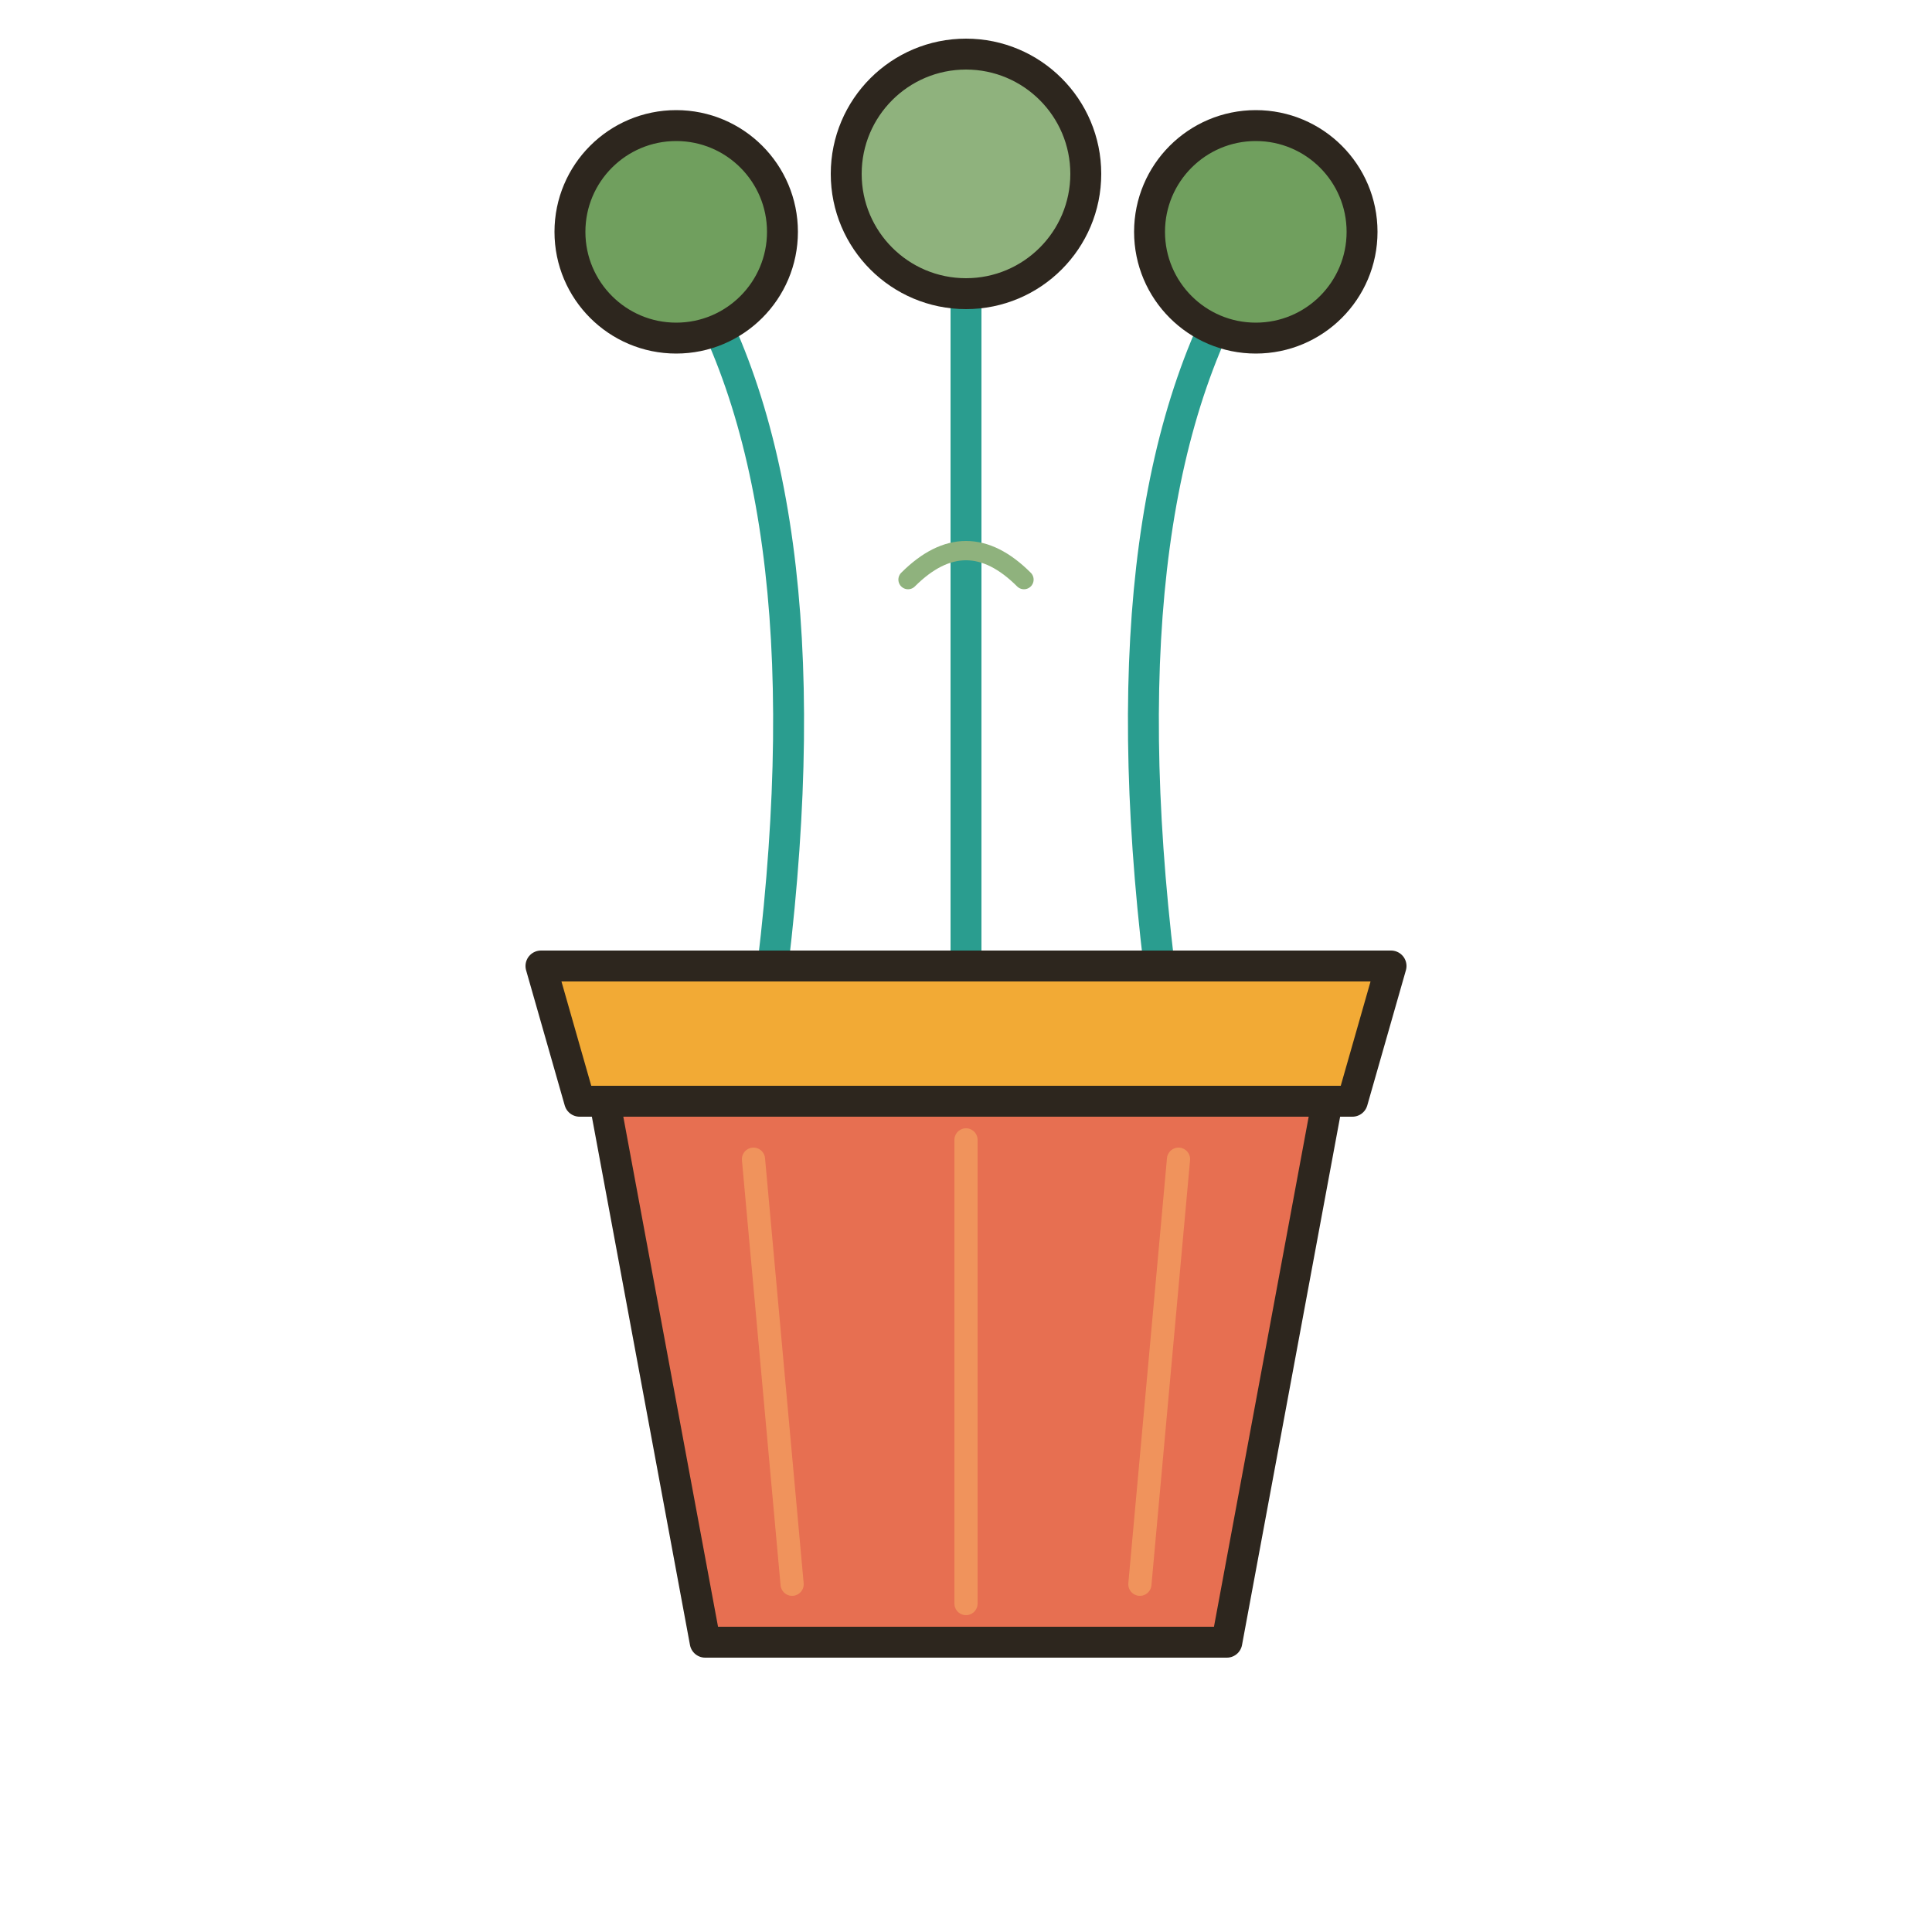
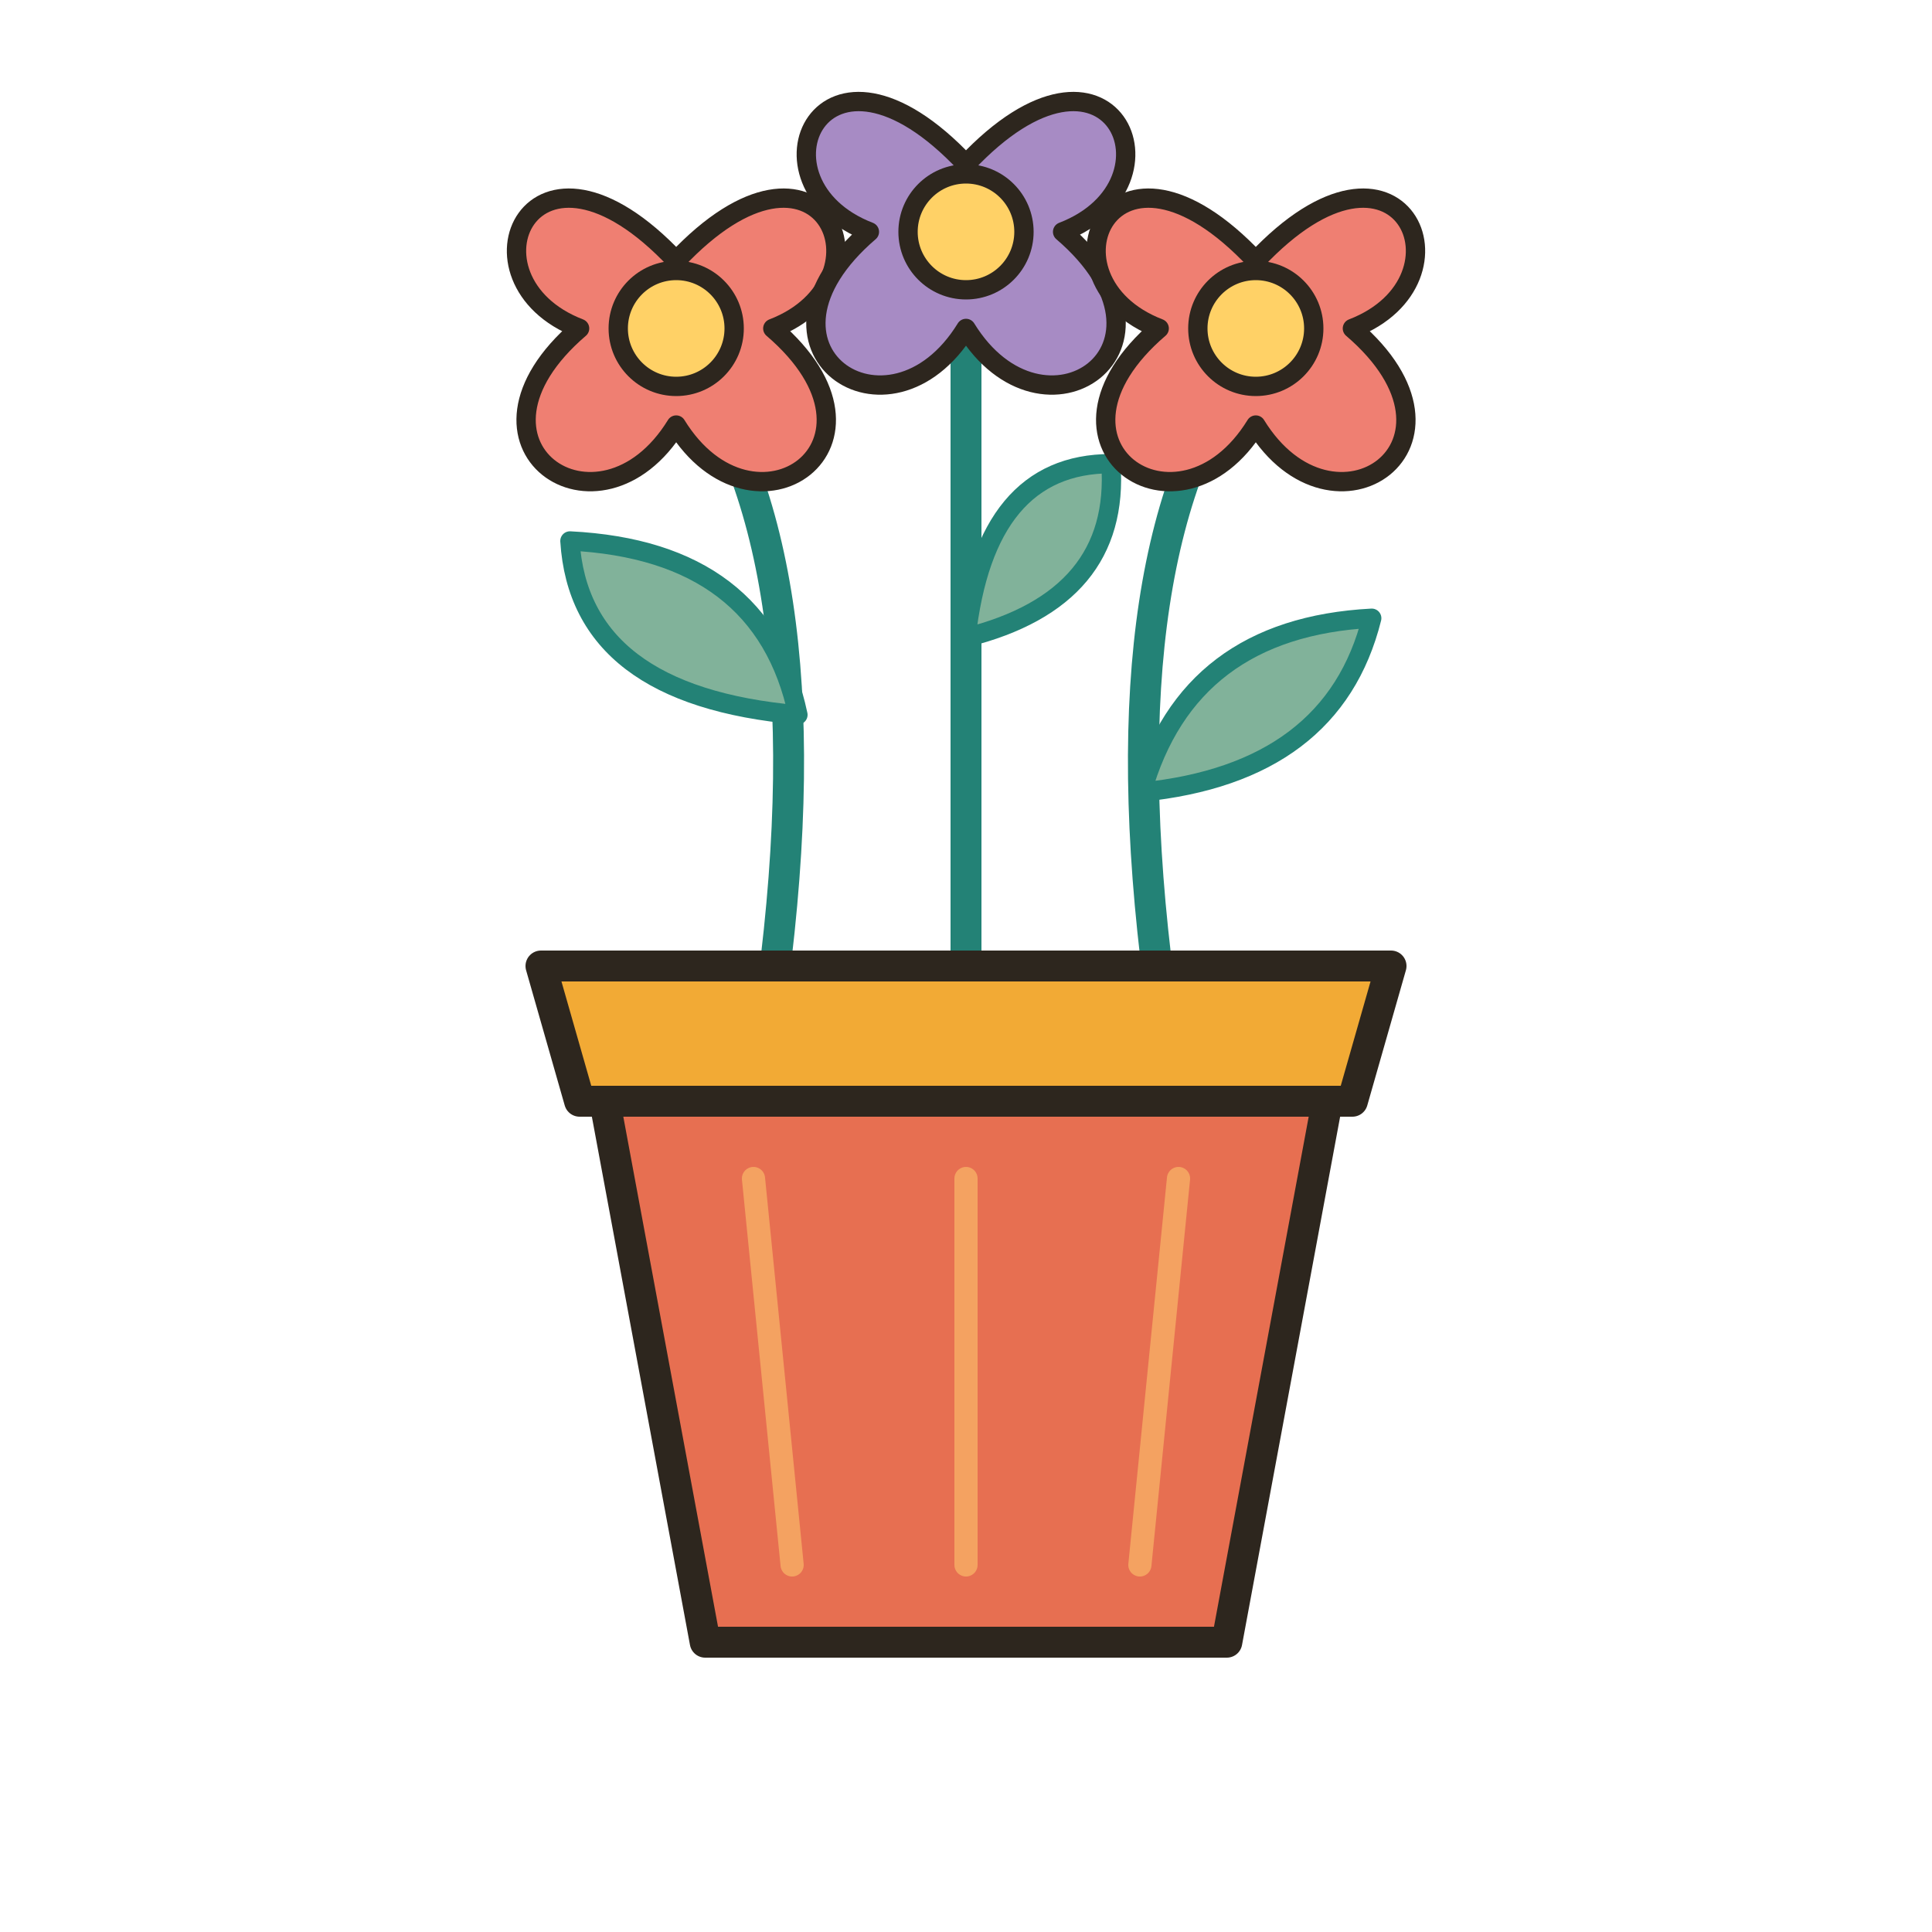
<svg xmlns="http://www.w3.org/2000/svg" viewBox="0 0 1000 1000" data-asset-id="prop_flower_pot">
-   <g id="prop" stroke="#2d261e" stroke-width="16" stroke-linecap="round" stroke-linejoin="round">
-     <path d="M400 500 Q430 250 350 130 M500 500 Q500 220 500 100 M600 500 Q570 250 650 130" fill="none" stroke="#2a9d8f" />
-     <circle cx="350" cy="120" r="55" fill="#709f5e" />
-     <circle cx="500" cy="90" r="62" fill="#8fb27d" />
-     <circle cx="650" cy="120" r="55" fill="#709f5e" />
-     <path d="M300 500 L700 500 L635 850 L365 850 Z" fill="#e76f51" />
-     <path d="M280 500 L720 500 L700 570 L300 570 Z" fill="#f2aa35" />
-     <path d="M390 600 L410 820 M500 590 L500 830 M610 600 L590 820" fill="none" stroke="#f4a261" stroke-width="12" opacity="0.7" />
-     <path d="M470 300 Q500 270 530 300" fill="none" stroke="#8fb27d" stroke-width="10" />
+   <g id="prop" stroke="#2d261e" stroke-width="16" stroke-linejoin="round" stroke-linecap="round">
+     <path d="M400 510 Q430 280 350 180 M500 510 V155 M600 510 Q570 280 650 180" fill="none" stroke="#238276" />
+     <g fill="#81b29a" stroke="#238276" stroke-width="10">
+       <path d="M413 370 Q300 360 295 280 Q395 285 413 370 Z" />
+       <path d="M500 330 Q510 240 575 240 Q580 310 500 330 Z" />
+       <path d="M591 410 Q690 400 710 320 Q615 325 591 410 Z" />
+     </g>
+     <g fill="#ef7f72" stroke-width="10" transform="translate(350 170)">
+       <path d="M0 -35 C-75 -115 -115 -25 -50 0 C-120 60 -40 115 0 50 C40 115 120 60 50 0 C115 -25 75 -115 0 -35 Z" />
+       <circle r="30" fill="#ffd166" />
+     </g>
+     <g fill="#a78bc4" stroke-width="10" transform="translate(500 120)">
+       <path d="M0 -35 C-75 -115 -115 -25 -50 0 C-120 60 -40 115 0 50 C40 115 120 60 50 0 C115 -25 75 -115 0 -35 Z" />
+       <circle r="30" fill="#ffd166" />
+     </g>
+     <g fill="#ef7f72" stroke-width="10" transform="translate(650 170)">
+       <path d="M0 -35 C-75 -115 -115 -25 -50 0 C-120 60 -40 115 0 50 C40 115 120 60 50 0 C115 -25 75 -115 0 -35 Z" />
+       <circle r="30" fill="#ffd166" />
+     </g>
+     <path d="M300 500 H700 L635 850 H365 Z" fill="#e76f51" />
+     <path d="M280 500 H720 L700 570 H300 Z" fill="#f2aa35" />
+     <path d="M390 610 L410 810 M500 610 V810 M610 610 L590 810" fill="none" stroke="#f4a261" stroke-width="12" />
  </g>
</svg>
